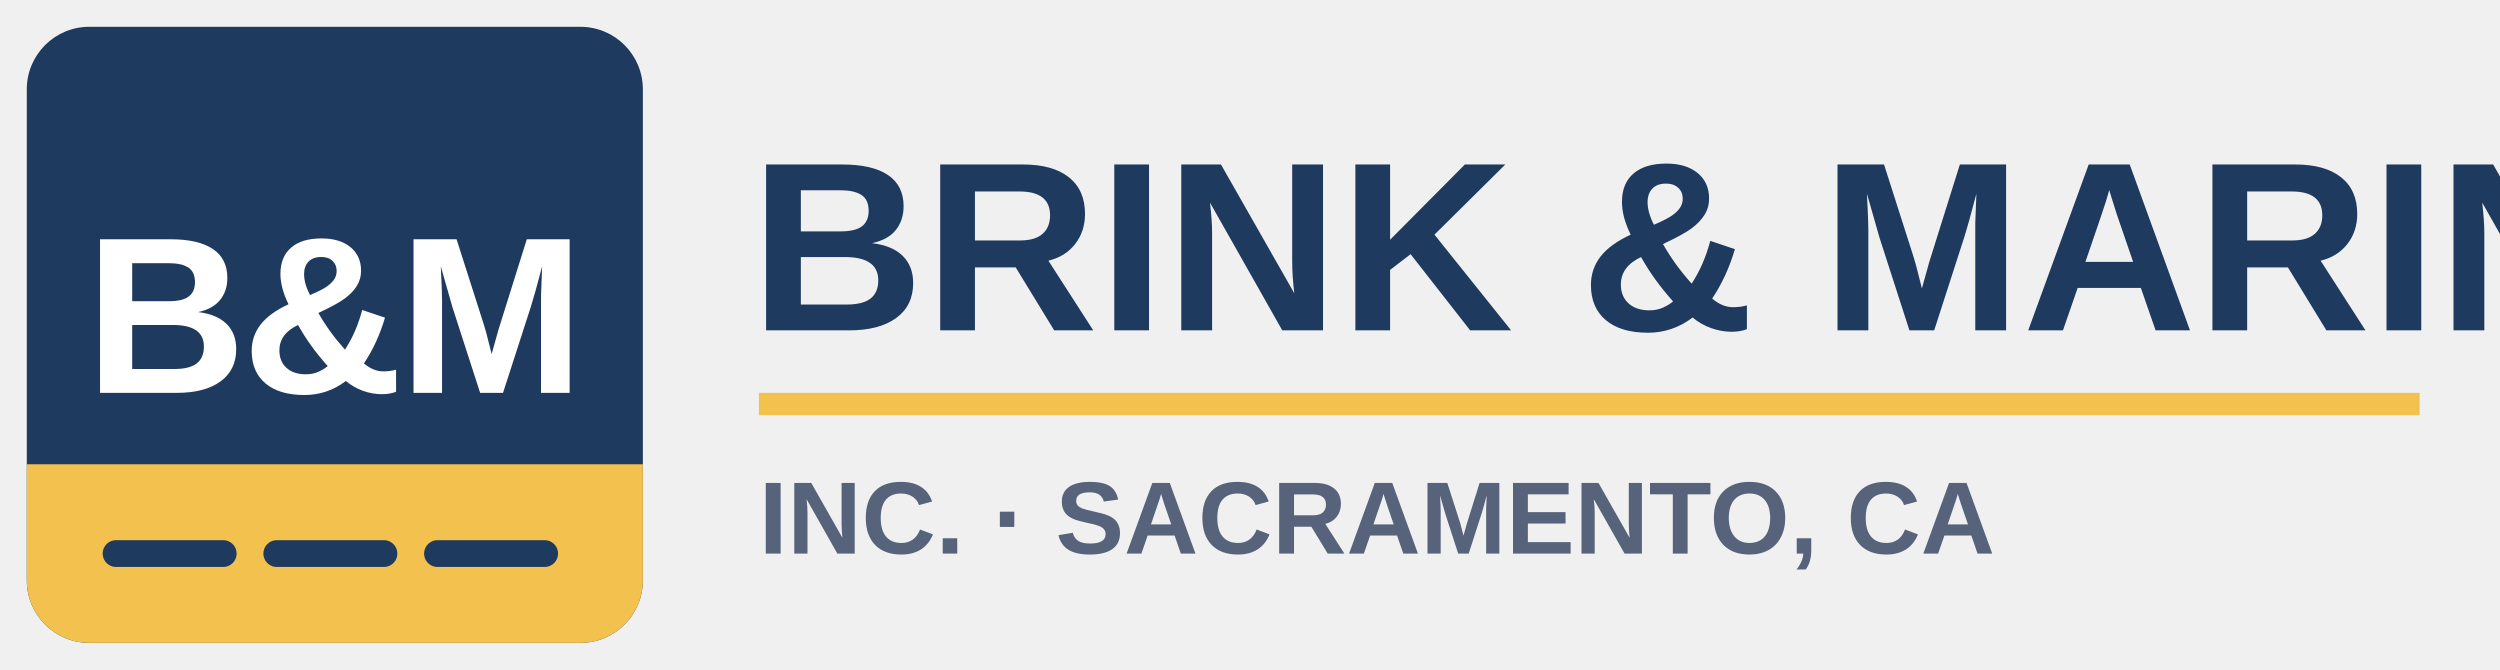
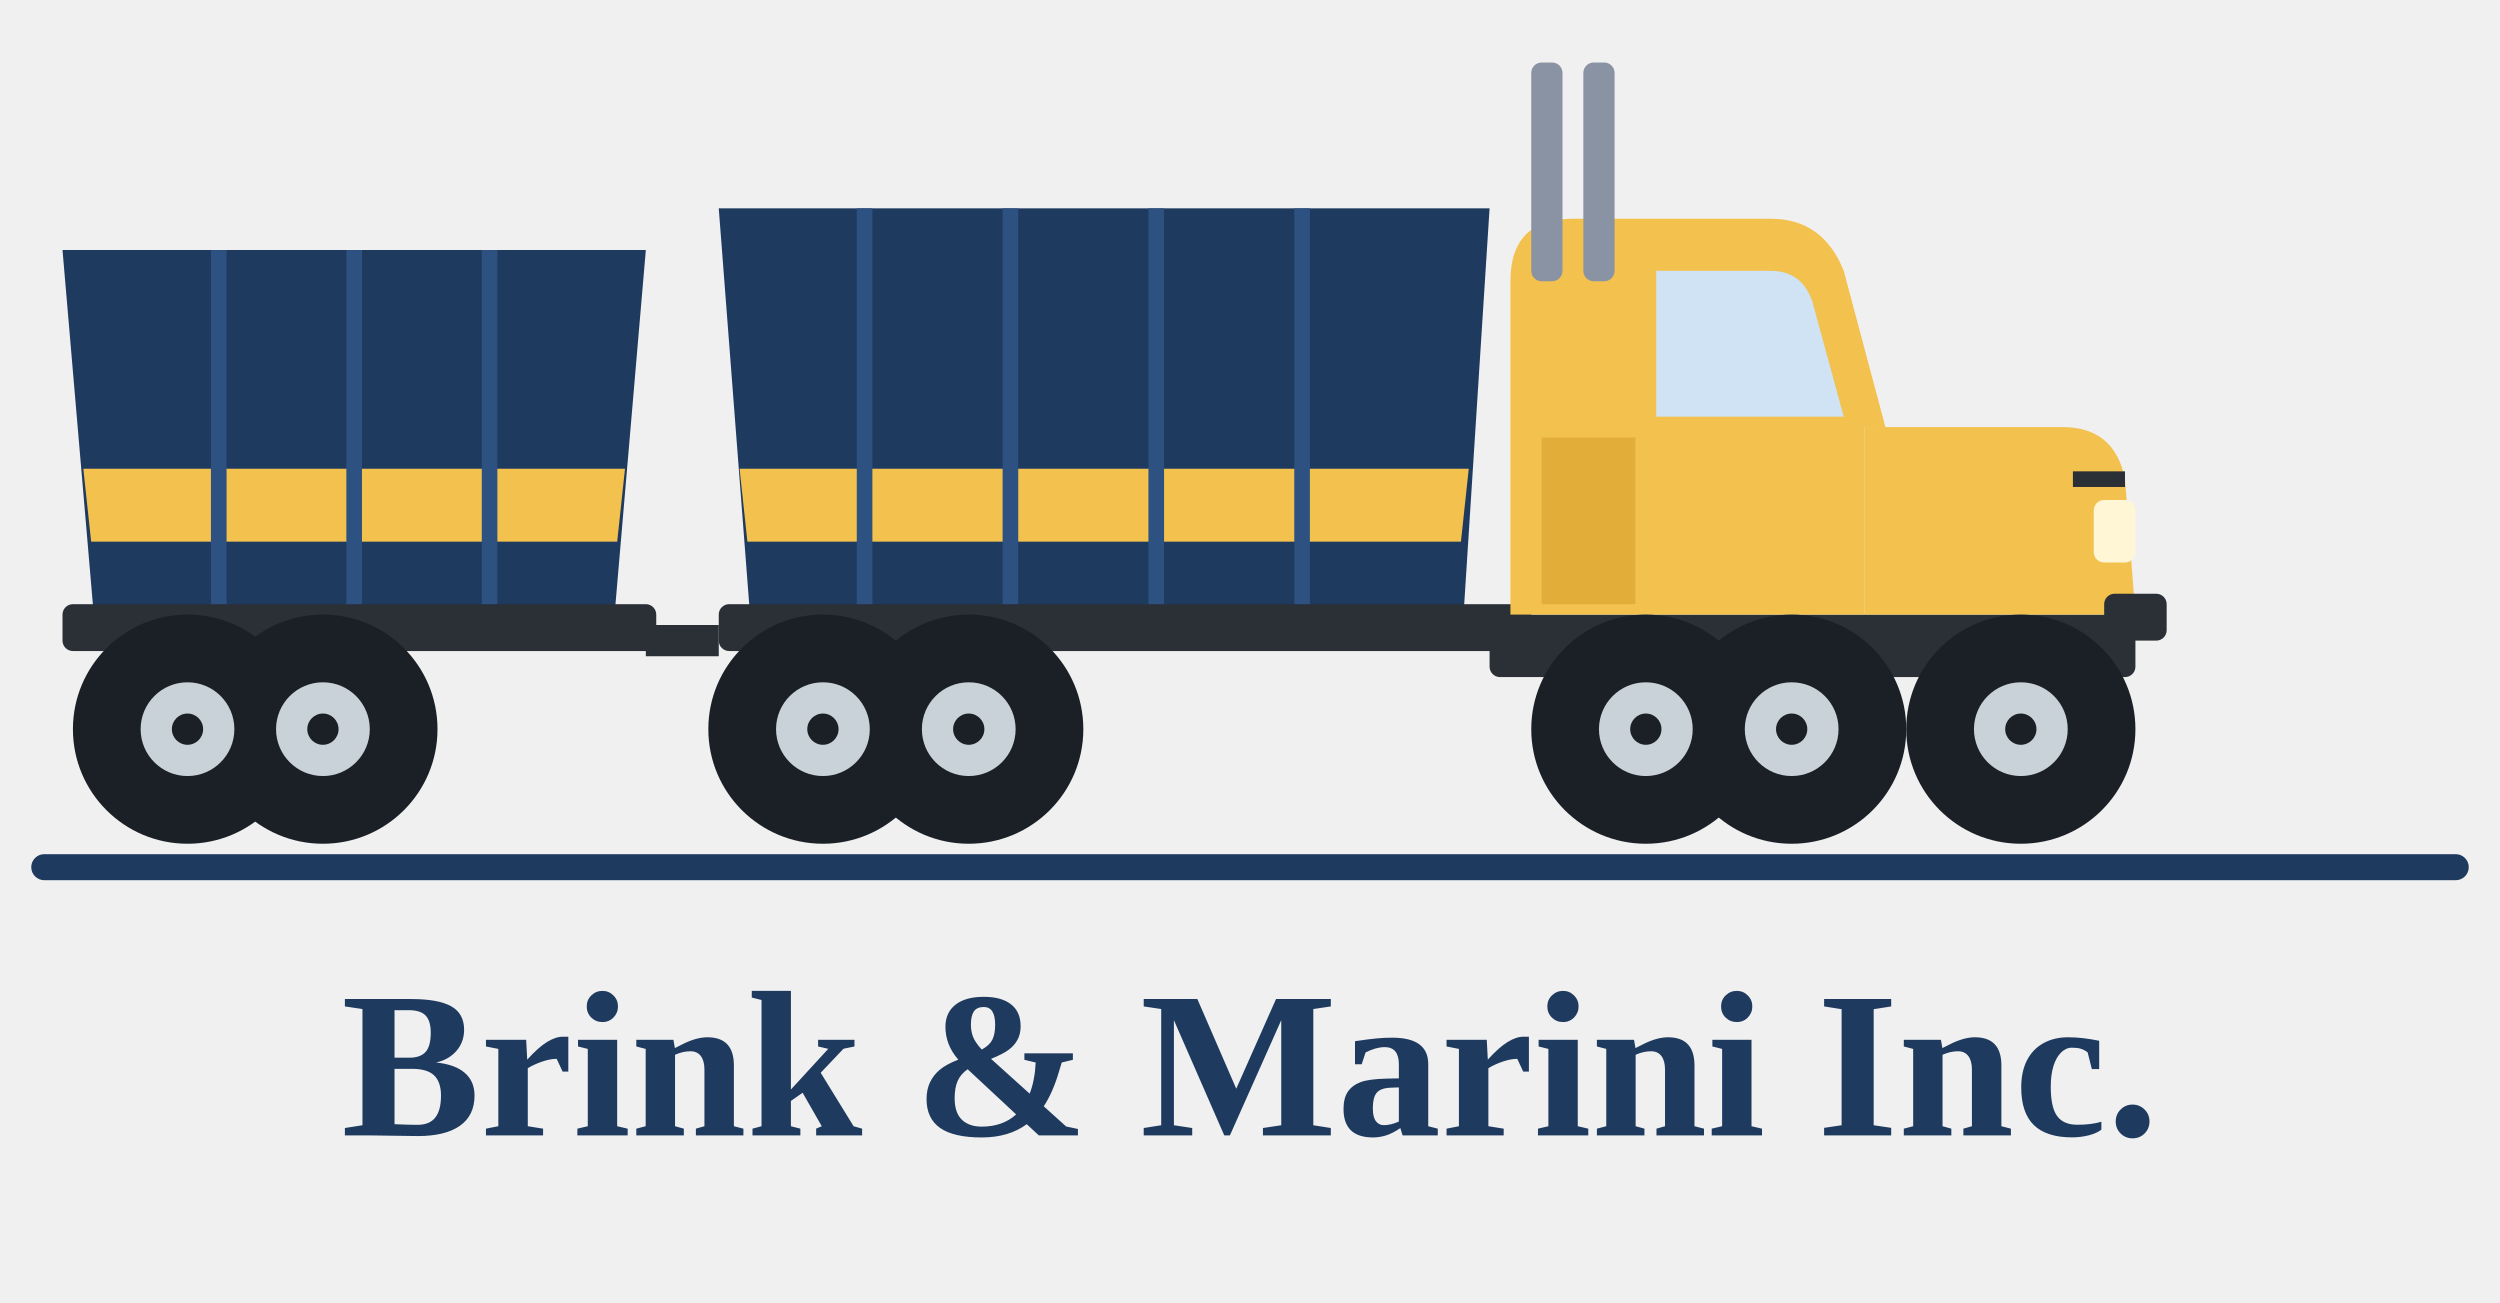
- <svg xmlns="http://www.w3.org/2000/svg" width="560" height="150" viewBox="0 0 560 150" role="img" aria-label="Brink &amp; Marini, Inc.">
-   <rect x="6" y="6" width="138" height="138" rx="14" fill="#1F3A5F" />
-   <path d="M6 104h138v26a14 14 0 0 1-14 14H20a14 14 0 0 1-14-14z" fill="#F2C14E" />
-   <text x="75" y="88" text-anchor="middle" font-family="Arial Narrow,Arial,Helvetica,sans-serif" font-weight="700" font-size="50" letter-spacing="-1" fill="#FFFFFF">B&amp;M</text>
-   <path d="M26 124h24M62 124h24M98 124h24" stroke="#1F3A5F" stroke-width="6" stroke-linecap="round" />
-   <text x="168" y="74" font-family="Arial Narrow,Arial,Helvetica,sans-serif" font-weight="700" font-size="54" textLength="372" lengthAdjust="spacingAndGlyphs" fill="#1F3A5F">BRINK &amp; MARINI</text>
-   <rect x="170" y="88" width="372" height="5" fill="#F2C14E" />
-   <text x="170" y="124" font-family="Arial,Helvetica,sans-serif" font-weight="600" font-size="23" textLength="372" lengthAdjust="spacing" fill="#56637A">INC.  ·  SACRAMENTO, CA</text>
+ <svg xmlns="http://www.w3.org/2000/svg" width="480" height="250" viewBox="0 50 480 250" role="img" aria-label="Brink &amp; Marini Inc. semi truck with transfer trailer">
+   <rect x="6" y="214" width="468" height="5" rx="2.5" fill="#1F3A5F" />
+   <path d="M12 98h112l-6 70H18z" fill="#1F3A5F" />
+   <path d="M16 140h104l-1.5 14H17.500z" fill="#F2C14E" />
+   <path d="M42 98v70M68 98v70M94 98v70" stroke="#2D5282" stroke-width="3" />
+   <rect x="12" y="166" width="114" height="9" rx="2" fill="#2B2F36" />
+   <path d="M124 170h14v6h-14z" fill="#2B2F36" />
+   <path d="M138 90h148l-5 78H144z" fill="#1F3A5F" />
+   <path d="M142 140h140l-1.500 14H143.500z" fill="#F2C14E" />
+   <path d="M166 90v78M194 90v78M222 90v78M250 90v78" stroke="#2D5282" stroke-width="3" />
+   <rect x="138" y="166" width="156" height="9" rx="2" fill="#2B2F36" />
+   <rect x="286" y="168" width="124" height="12" rx="2" fill="#2B2F36" />
+   <path d="M358 132h38q10 0 12 10l2 26h-52z" fill="#F2C14E" />
+   <path d="M398 142h10" stroke="#2B2F36" stroke-width="3" />
+   <path d="M290 168V104q0-12 12-12h38q10 0 14 10l8 30h-4v36z" fill="#F2C14E" />
+   <path d="M318 102h22q6 0 8 6l6 22h-36z" fill="#CFE3F5" />
+   <path d="M296 134h18v32h-18z" fill="#E2AD38" />
+   <rect x="294" y="62" width="6" height="42" rx="2" fill="#8A93A3" />
+   <rect x="304" y="62" width="6" height="42" rx="2" fill="#8A93A3" />
+   <rect x="402" y="146" width="8" height="12" rx="2" fill="#FFF6D6" />
+   <rect x="404" y="164" width="12" height="9" rx="2" fill="#2B2F36" />
+   <g fill="#1B1F26">
+     <circle cx="36" cy="190" r="22" />
+     <circle cx="62" cy="190" r="22" />
+     <circle cx="158" cy="190" r="22" />
+     <circle cx="186" cy="190" r="22" />
+     <circle cx="316" cy="190" r="22" />
+     <circle cx="344" cy="190" r="22" />
+     <circle cx="388" cy="190" r="22" />
+   </g>
+   <g fill="#C9D1D9">
+     <circle cx="36" cy="190" r="9" />
+     <circle cx="62" cy="190" r="9" />
+     <circle cx="158" cy="190" r="9" />
+     <circle cx="186" cy="190" r="9" />
+     <circle cx="316" cy="190" r="9" />
+     <circle cx="344" cy="190" r="9" />
+     <circle cx="388" cy="190" r="9" />
+   </g>
+   <g fill="#1B1F26">
+     <circle cx="36" cy="190" r="3" />
+     <circle cx="62" cy="190" r="3" />
+     <circle cx="158" cy="190" r="3" />
+     <circle cx="186" cy="190" r="3" />
+     <circle cx="316" cy="190" r="3" />
+     <circle cx="344" cy="190" r="3" />
+     <circle cx="388" cy="190" r="3" />
+   </g>
+   <text x="240" y="268" text-anchor="middle" font-family="Georgia,'Times New Roman',serif" font-weight="700" font-size="40" textLength="440" lengthAdjust="spacingAndGlyphs" fill="#1F3A5F">Brink &amp; Marini Inc.</text>
</svg>
